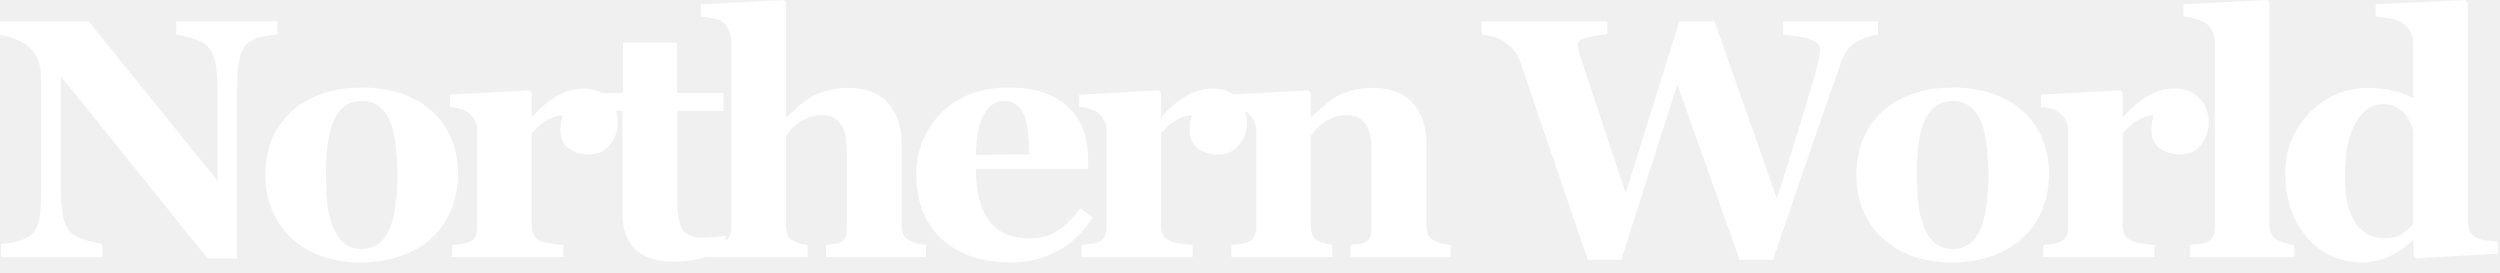
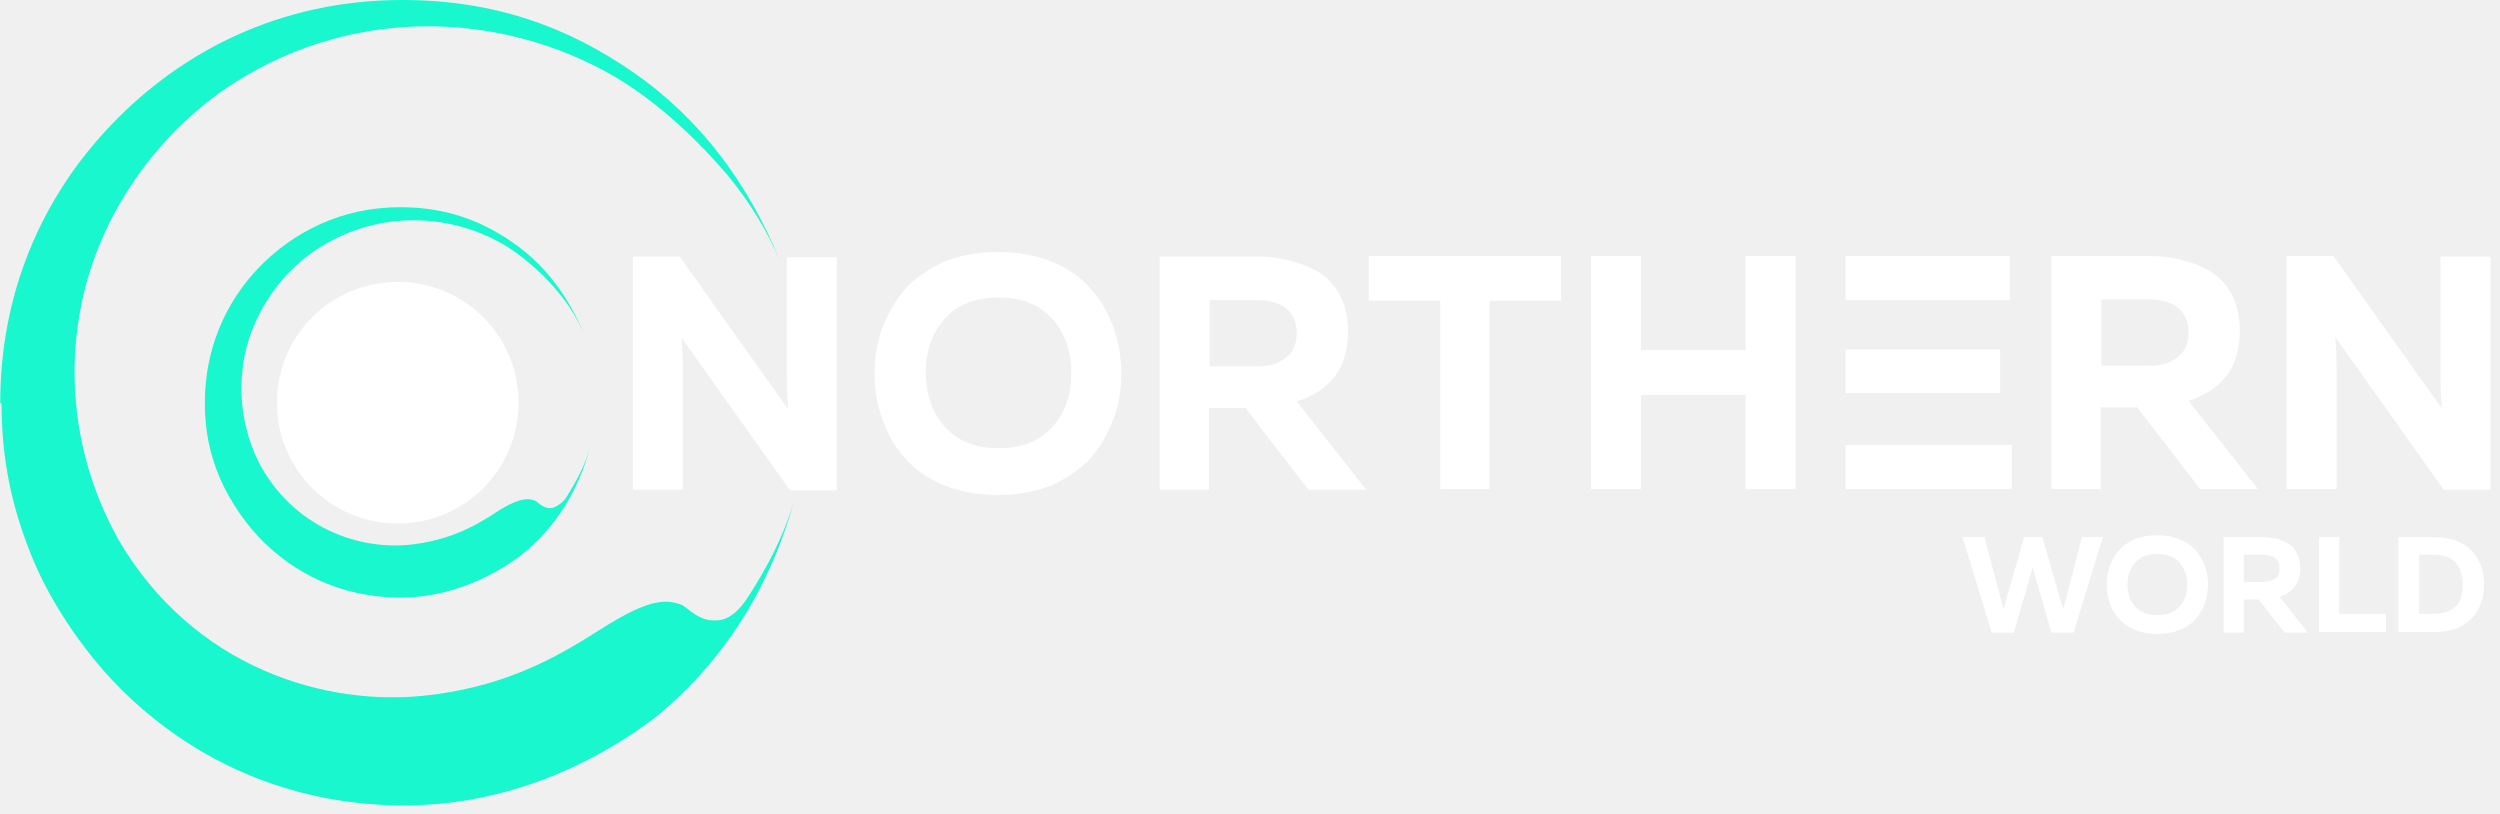
- <svg xmlns="http://www.w3.org/2000/svg" width="147" height="16" viewBox="0 0 147 16" fill="none">
-   <path d="M16.309 2.021C16.126 2.041 15.866 2.077 15.527 2.129C15.189 2.181 14.883 2.308 14.609 2.51C14.368 2.686 14.196 2.988 14.092 3.418C13.994 3.841 13.945 4.466 13.945 5.293V15.195H12.207L3.574 4.482V10.986C3.574 11.794 3.626 12.409 3.73 12.832C3.841 13.249 4.017 13.555 4.258 13.75C4.434 13.893 4.714 14.02 5.098 14.131C5.482 14.242 5.788 14.316 6.016 14.355V15.117H0.059V14.355C0.312 14.336 0.602 14.29 0.928 14.219C1.26 14.141 1.536 14.023 1.758 13.867C2.012 13.678 2.184 13.395 2.275 13.018C2.373 12.633 2.422 11.992 2.422 11.094V4.531C2.422 4.206 2.37 3.9 2.266 3.613C2.168 3.32 2.012 3.07 1.797 2.861C1.569 2.64 1.305 2.467 1.006 2.344C0.713 2.214 0.378 2.113 0 2.041V1.26H5.215L12.793 10.635V5.391C12.793 4.557 12.738 3.939 12.627 3.535C12.516 3.125 12.341 2.822 12.1 2.627C11.911 2.477 11.631 2.35 11.26 2.246C10.889 2.135 10.589 2.061 10.361 2.021V1.26H16.309V2.021Z" fill="white" />
-   <path d="M25.451 6.582C25.933 7.031 26.3 7.568 26.554 8.193C26.808 8.818 26.935 9.495 26.935 10.225C26.935 10.947 26.808 11.631 26.554 12.275C26.307 12.913 25.942 13.46 25.46 13.916C24.946 14.404 24.331 14.779 23.615 15.039C22.905 15.3 22.091 15.43 21.173 15.43C20.379 15.43 19.647 15.316 18.976 15.088C18.312 14.86 17.723 14.518 17.209 14.062C16.714 13.626 16.323 13.089 16.037 12.451C15.75 11.807 15.607 11.087 15.607 10.293C15.607 9.512 15.731 8.818 15.978 8.213C16.232 7.601 16.61 7.057 17.111 6.582C17.593 6.126 18.185 5.775 18.888 5.527C19.598 5.273 20.389 5.146 21.261 5.146C22.173 5.146 22.974 5.273 23.664 5.527C24.36 5.775 24.956 6.126 25.451 6.582ZM22.951 13.35C23.094 12.985 23.198 12.542 23.263 12.021C23.335 11.501 23.371 10.895 23.371 10.205C23.371 9.749 23.338 9.229 23.273 8.643C23.208 8.057 23.11 7.594 22.98 7.256C22.824 6.846 22.606 6.523 22.326 6.289C22.052 6.055 21.704 5.938 21.281 5.938C20.819 5.938 20.448 6.064 20.168 6.318C19.894 6.572 19.683 6.901 19.533 7.305C19.396 7.676 19.302 8.112 19.25 8.613C19.198 9.108 19.172 9.626 19.172 10.166C19.172 10.876 19.194 11.465 19.24 11.934C19.285 12.396 19.396 12.861 19.572 13.33C19.722 13.734 19.936 14.053 20.216 14.287C20.496 14.521 20.851 14.639 21.281 14.639C21.672 14.639 22.007 14.531 22.287 14.316C22.567 14.095 22.788 13.773 22.951 13.35Z" fill="white" />
-   <path d="M36.322 7.217C36.322 7.712 36.169 8.148 35.862 8.525C35.556 8.896 35.153 9.082 34.652 9.082C34.176 9.082 33.773 8.962 33.441 8.721C33.115 8.48 32.952 8.125 32.952 7.656C32.952 7.428 32.969 7.253 33.001 7.129C33.034 6.999 33.063 6.878 33.089 6.768C32.79 6.781 32.474 6.885 32.142 7.08C31.81 7.275 31.517 7.536 31.263 7.861V13.223C31.263 13.45 31.299 13.639 31.37 13.789C31.442 13.939 31.562 14.056 31.732 14.141C31.875 14.212 32.106 14.274 32.425 14.326C32.751 14.372 32.985 14.398 33.128 14.404V15.117H26.595V14.404C26.758 14.391 26.92 14.375 27.083 14.355C27.253 14.329 27.396 14.297 27.513 14.258C27.721 14.186 27.864 14.075 27.943 13.926C28.021 13.776 28.06 13.581 28.06 13.34V7.656C28.06 7.422 28.004 7.214 27.894 7.031C27.783 6.842 27.65 6.693 27.493 6.582C27.376 6.504 27.226 6.439 27.044 6.387C26.868 6.335 26.673 6.299 26.458 6.279V5.566L31.116 5.312L31.263 5.459V6.875H31.302C31.751 6.354 32.226 5.947 32.728 5.654C33.236 5.355 33.763 5.205 34.31 5.205C34.915 5.205 35.4 5.394 35.765 5.771C36.136 6.143 36.322 6.624 36.322 7.217Z" fill="white" />
-   <path d="M42.671 14.668C42.254 14.85 41.808 15.013 41.333 15.156C40.858 15.306 40.278 15.381 39.594 15.381C38.579 15.381 37.824 15.133 37.329 14.639C36.841 14.144 36.596 13.438 36.596 12.52V6.523H34.839V5.469H36.636V2.51H39.809V5.469H42.544V6.523H39.829V11.875C39.829 12.637 39.933 13.177 40.141 13.496C40.356 13.815 40.737 13.975 41.284 13.975C41.46 13.975 41.704 13.962 42.016 13.935C42.329 13.909 42.547 13.88 42.671 13.848V14.668Z" fill="white" />
-   <path d="M54.45 15.117H48.571V14.404C48.701 14.391 48.854 14.375 49.03 14.355C49.206 14.336 49.336 14.303 49.42 14.258C49.557 14.186 49.651 14.082 49.703 13.945C49.762 13.809 49.791 13.607 49.791 13.34V8.77C49.791 8.099 49.664 7.598 49.41 7.266C49.163 6.934 48.808 6.768 48.346 6.768C48.086 6.768 47.842 6.807 47.614 6.885C47.392 6.963 47.174 7.077 46.959 7.227C46.771 7.357 46.618 7.49 46.5 7.627C46.39 7.764 46.295 7.884 46.217 7.988V13.232C46.217 13.473 46.246 13.665 46.305 13.809C46.364 13.945 46.474 14.059 46.637 14.15C46.735 14.209 46.862 14.261 47.018 14.307C47.181 14.352 47.337 14.385 47.487 14.404V15.117H41.549V14.404C41.718 14.391 41.881 14.375 42.038 14.355C42.2 14.336 42.343 14.303 42.467 14.258C42.675 14.18 42.816 14.069 42.887 13.926C42.965 13.776 43.004 13.581 43.004 13.34V2.451C43.004 2.243 42.956 2.021 42.858 1.787C42.76 1.553 42.623 1.377 42.448 1.26C42.317 1.175 42.129 1.11 41.881 1.064C41.634 1.012 41.413 0.98 41.217 0.967V0.254L46.071 0L46.217 0.156V6.875H46.256C46.504 6.654 46.725 6.455 46.92 6.279C47.122 6.097 47.366 5.915 47.653 5.732C47.894 5.576 48.206 5.443 48.59 5.332C48.981 5.221 49.401 5.166 49.85 5.166C50.905 5.166 51.696 5.469 52.223 6.074C52.757 6.68 53.024 7.477 53.024 8.467V13.252C53.024 13.493 53.06 13.685 53.131 13.828C53.203 13.971 53.336 14.085 53.532 14.17C53.649 14.222 53.779 14.268 53.922 14.307C54.066 14.346 54.241 14.378 54.45 14.404V15.117Z" fill="white" />
-   <path d="M64.246 12.783C64.018 13.154 63.742 13.506 63.416 13.838C63.097 14.163 62.732 14.443 62.322 14.678C61.886 14.925 61.443 15.111 60.994 15.234C60.551 15.365 60.04 15.43 59.461 15.43C58.497 15.43 57.664 15.293 56.961 15.02C56.264 14.746 55.688 14.378 55.232 13.916C54.777 13.454 54.435 12.91 54.207 12.285C53.986 11.654 53.875 10.97 53.875 10.234C53.875 9.57 53.995 8.936 54.236 8.33C54.484 7.718 54.832 7.174 55.281 6.699C55.724 6.237 56.281 5.863 56.951 5.576C57.628 5.29 58.383 5.146 59.217 5.146C60.128 5.146 60.877 5.257 61.463 5.479C62.049 5.7 62.534 6.006 62.918 6.396C63.289 6.768 63.559 7.207 63.728 7.715C63.898 8.216 63.982 8.743 63.982 9.297V9.932H57.381C57.381 11.266 57.638 12.282 58.152 12.979C58.667 13.675 59.484 14.023 60.603 14.023C61.215 14.023 61.766 13.857 62.254 13.525C62.742 13.187 63.159 12.76 63.504 12.246L64.246 12.783ZM60.516 9.072C60.516 8.682 60.496 8.281 60.457 7.871C60.418 7.461 60.35 7.126 60.252 6.865C60.141 6.559 59.988 6.328 59.793 6.172C59.604 6.016 59.363 5.938 59.07 5.938C58.569 5.938 58.169 6.191 57.869 6.699C57.57 7.207 57.407 8.011 57.381 9.111L60.516 9.072Z" fill="white" />
-   <path d="M73.32 7.217C73.32 7.712 73.167 8.148 72.861 8.525C72.555 8.896 72.151 9.082 71.65 9.082C71.175 9.082 70.771 8.962 70.439 8.721C70.114 8.48 69.951 8.125 69.951 7.656C69.951 7.428 69.967 7.253 70 7.129C70.032 6.999 70.061 6.878 70.088 6.768C69.788 6.781 69.472 6.885 69.14 7.08C68.808 7.275 68.515 7.536 68.261 7.861V13.223C68.261 13.45 68.297 13.639 68.369 13.789C68.44 13.939 68.561 14.056 68.73 14.141C68.873 14.212 69.104 14.274 69.423 14.326C69.749 14.372 69.983 14.398 70.127 14.404V15.117H63.593V14.404C63.756 14.391 63.919 14.375 64.082 14.355C64.251 14.329 64.394 14.297 64.511 14.258C64.72 14.186 64.863 14.075 64.941 13.926C65.019 13.776 65.058 13.581 65.058 13.34V7.656C65.058 7.422 65.003 7.214 64.892 7.031C64.781 6.842 64.648 6.693 64.492 6.582C64.375 6.504 64.225 6.439 64.043 6.387C63.867 6.335 63.672 6.299 63.457 6.279V5.566L68.115 5.312L68.261 5.459V6.875H68.3C68.75 6.354 69.225 5.947 69.726 5.654C70.234 5.355 70.761 5.205 71.308 5.205C71.914 5.205 72.399 5.394 72.763 5.771C73.134 6.143 73.32 6.624 73.32 7.217Z" fill="white" />
-   <path d="M85.294 15.117H79.415V14.404C79.539 14.391 79.689 14.375 79.865 14.355C80.04 14.336 80.174 14.303 80.265 14.258C80.402 14.186 80.499 14.082 80.558 13.945C80.616 13.809 80.646 13.607 80.646 13.34V8.77C80.646 8.105 80.522 7.607 80.275 7.275C80.034 6.937 79.676 6.768 79.2 6.768C78.94 6.768 78.696 6.807 78.468 6.885C78.247 6.963 78.028 7.077 77.814 7.227C77.625 7.357 77.472 7.49 77.355 7.627C77.244 7.764 77.15 7.884 77.072 7.988V13.232C77.072 13.46 77.104 13.652 77.169 13.809C77.234 13.958 77.342 14.072 77.491 14.15C77.596 14.209 77.726 14.261 77.882 14.307C78.038 14.352 78.191 14.385 78.341 14.404V15.117H72.403V14.404C72.566 14.391 72.729 14.375 72.892 14.355C73.061 14.329 73.204 14.297 73.322 14.258C73.53 14.186 73.673 14.075 73.751 13.926C73.829 13.776 73.868 13.581 73.868 13.34V7.656C73.868 7.454 73.816 7.256 73.712 7.061C73.608 6.865 73.471 6.706 73.302 6.582C73.185 6.504 73.035 6.439 72.853 6.387C72.677 6.335 72.482 6.299 72.267 6.279V5.566L76.925 5.312L77.072 5.459V6.875H77.111C77.293 6.712 77.514 6.517 77.775 6.289C78.035 6.061 78.276 5.876 78.497 5.732C78.738 5.576 79.054 5.443 79.445 5.332C79.835 5.221 80.252 5.166 80.695 5.166C81.756 5.166 82.55 5.469 83.077 6.074C83.611 6.673 83.878 7.471 83.878 8.467V13.252C83.878 13.493 83.914 13.685 83.986 13.828C84.057 13.971 84.191 14.085 84.386 14.17C84.49 14.216 84.617 14.261 84.767 14.307C84.923 14.352 85.099 14.385 85.294 14.404V15.117Z" fill="white" />
-   <path d="M110.424 2.041C110.222 2.061 110.021 2.106 109.819 2.178C109.617 2.243 109.418 2.327 109.223 2.432C108.924 2.601 108.709 2.786 108.579 2.988C108.455 3.19 108.341 3.434 108.237 3.721C107.879 4.71 107.325 6.296 106.577 8.477C105.834 10.658 105.06 12.923 104.252 15.273H102.289L98.627 4.971L95.327 15.273H93.364C92.276 12.109 91.443 9.674 90.864 7.969C90.284 6.257 89.796 4.821 89.399 3.662C89.275 3.311 89.135 3.057 88.979 2.9C88.823 2.738 88.621 2.575 88.373 2.412C88.198 2.295 88.009 2.21 87.807 2.158C87.612 2.1 87.384 2.054 87.123 2.021V1.26H94.516V2.002C94.08 2.054 93.754 2.106 93.54 2.158C93.325 2.204 93.155 2.253 93.032 2.305C92.915 2.357 92.843 2.412 92.817 2.471C92.791 2.529 92.778 2.581 92.778 2.627C92.778 2.718 92.787 2.806 92.807 2.891C92.833 2.975 92.859 3.073 92.885 3.184C93.041 3.691 93.357 4.655 93.832 6.074C94.308 7.493 94.894 9.255 95.59 11.357L98.745 1.26H100.815L104.477 11.67C105.017 9.997 105.447 8.63 105.766 7.568C106.092 6.507 106.365 5.599 106.586 4.844C106.717 4.382 106.821 3.994 106.899 3.682C106.977 3.369 107.016 3.099 107.016 2.871C107.016 2.734 106.951 2.617 106.821 2.52C106.697 2.422 106.528 2.337 106.313 2.266C106.131 2.207 105.893 2.161 105.6 2.129C105.314 2.09 105.063 2.061 104.848 2.041V1.26H110.424V2.041Z" fill="white" />
-   <path d="M119 6.582C119.482 7.031 119.85 7.568 120.104 8.193C120.357 8.818 120.484 9.495 120.484 10.225C120.484 10.947 120.357 11.631 120.104 12.275C119.856 12.913 119.492 13.46 119.01 13.916C118.495 14.404 117.88 14.779 117.164 15.039C116.454 15.3 115.641 15.43 114.723 15.43C113.928 15.43 113.196 15.316 112.525 15.088C111.861 14.86 111.272 14.518 110.758 14.062C110.263 13.626 109.872 13.089 109.586 12.451C109.299 11.807 109.156 11.087 109.156 10.293C109.156 9.512 109.28 8.818 109.527 8.213C109.781 7.601 110.159 7.057 110.66 6.582C111.142 6.126 111.734 5.775 112.438 5.527C113.147 5.273 113.938 5.146 114.811 5.146C115.722 5.146 116.523 5.273 117.213 5.527C117.91 5.775 118.505 6.126 119 6.582ZM116.5 13.35C116.643 12.985 116.747 12.542 116.812 12.021C116.884 11.501 116.92 10.895 116.92 10.205C116.92 9.749 116.887 9.229 116.822 8.643C116.757 8.057 116.66 7.594 116.529 7.256C116.373 6.846 116.155 6.523 115.875 6.289C115.602 6.055 115.253 5.938 114.83 5.938C114.368 5.938 113.997 6.064 113.717 6.318C113.443 6.572 113.232 6.901 113.082 7.305C112.945 7.676 112.851 8.112 112.799 8.613C112.747 9.108 112.721 9.626 112.721 10.166C112.721 10.876 112.743 11.465 112.789 11.934C112.835 12.396 112.945 12.861 113.121 13.33C113.271 13.734 113.486 14.053 113.766 14.287C114.046 14.521 114.4 14.639 114.83 14.639C115.221 14.639 115.556 14.531 115.836 14.316C116.116 14.095 116.337 13.773 116.5 13.35Z" fill="white" />
-   <path d="M129.871 7.217C129.871 7.712 129.718 8.148 129.412 8.525C129.106 8.896 128.702 9.082 128.201 9.082C127.726 9.082 127.322 8.962 126.99 8.721C126.664 8.48 126.502 8.125 126.502 7.656C126.502 7.428 126.518 7.253 126.55 7.129C126.583 6.999 126.612 6.878 126.638 6.768C126.339 6.781 126.023 6.885 125.691 7.08C125.359 7.275 125.066 7.536 124.812 7.861V13.223C124.812 13.45 124.848 13.639 124.92 13.789C124.991 13.939 125.112 14.056 125.281 14.141C125.424 14.212 125.655 14.274 125.974 14.326C126.3 14.372 126.534 14.398 126.677 14.404V15.117H120.144V14.404C120.307 14.391 120.47 14.375 120.632 14.355C120.802 14.329 120.945 14.297 121.062 14.258C121.27 14.186 121.414 14.075 121.492 13.926C121.57 13.776 121.609 13.581 121.609 13.34V7.656C121.609 7.422 121.554 7.214 121.443 7.031C121.332 6.842 121.199 6.693 121.043 6.582C120.925 6.504 120.776 6.439 120.593 6.387C120.418 6.335 120.222 6.299 120.007 6.279V5.566L124.666 5.312L124.812 5.459V6.875H124.851C125.3 6.354 125.776 5.947 126.277 5.654C126.785 5.355 127.312 5.205 127.859 5.205C128.464 5.205 128.949 5.394 129.314 5.771C129.685 6.143 129.871 6.624 129.871 7.217Z" fill="white" />
-   <path d="M134.902 15.117H128.779V14.404C128.948 14.391 129.111 14.375 129.267 14.355C129.43 14.336 129.573 14.303 129.696 14.258C129.905 14.18 130.045 14.069 130.116 13.926C130.195 13.776 130.234 13.581 130.234 13.34V2.52C130.234 2.272 130.182 2.044 130.077 1.836C129.98 1.621 129.846 1.458 129.677 1.348C129.547 1.263 129.348 1.182 129.081 1.104C128.821 1.025 128.59 0.98 128.388 0.967V0.254L133.3 0L133.446 0.156V13.213C133.446 13.454 133.489 13.649 133.573 13.799C133.658 13.949 133.795 14.066 133.984 14.15C134.114 14.209 134.251 14.261 134.394 14.307C134.537 14.352 134.706 14.385 134.902 14.404V15.117Z" fill="white" />
-   <path d="M146.876 14.912L142.061 15.195L141.915 15.059V14.16L141.846 14.141C141.527 14.486 141.095 14.788 140.548 15.049C140.007 15.303 139.46 15.43 138.907 15.43C137.592 15.43 136.508 14.941 135.655 13.965C134.802 12.988 134.376 11.725 134.376 10.176C134.376 8.802 134.851 7.624 135.802 6.641C136.759 5.658 137.914 5.166 139.268 5.166C139.802 5.166 140.304 5.228 140.772 5.352C141.241 5.469 141.615 5.609 141.895 5.771V2.578C141.895 2.337 141.846 2.113 141.749 1.904C141.651 1.689 141.521 1.523 141.358 1.406C141.156 1.263 140.902 1.162 140.596 1.104C140.297 1.038 139.994 0.993 139.688 0.967V0.254L144.962 0L145.108 0.156V12.959C145.108 13.206 145.147 13.415 145.225 13.584C145.31 13.753 145.443 13.887 145.626 13.984C145.762 14.056 145.961 14.108 146.221 14.141C146.488 14.173 146.707 14.193 146.876 14.199V14.912ZM141.895 13.174V7.656C141.85 7.507 141.785 7.34 141.7 7.158C141.622 6.976 141.511 6.803 141.368 6.641C141.238 6.504 141.062 6.383 140.841 6.279C140.626 6.175 140.382 6.123 140.108 6.123C139.457 6.123 138.923 6.491 138.507 7.227C138.09 7.962 137.882 9.001 137.882 10.342C137.882 10.869 137.917 11.344 137.989 11.768C138.067 12.184 138.201 12.565 138.389 12.91C138.578 13.255 138.819 13.525 139.112 13.721C139.412 13.916 139.77 14.014 140.186 14.014C140.583 14.014 140.912 13.939 141.173 13.789C141.433 13.633 141.674 13.428 141.895 13.174Z" fill="white" />
+ <svg xmlns="http://www.w3.org/2000/svg" width="166" height="54" viewBox="0 0 166 54" fill="none">
+   <path d="M13.602 26.74C13.602 23.289 14.895 20.141 17.224 17.726C19.467 15.44 22.616 13.758 26.584 13.758C29.559 13.758 31.931 14.62 34.088 16.13C36.245 17.64 37.754 19.71 38.789 22.211C38.358 21.219 37.797 20.27 37.107 19.451C36.417 18.588 34.907 17.036 33.096 16.044C29.473 14.103 24.815 14.017 20.89 16.648C18.389 18.373 16.75 21.047 16.233 23.678C15.715 26.395 16.233 28.983 17.397 31.096C19.812 35.236 24.125 36.573 27.446 36.142C30.551 35.754 32.277 34.417 33.398 33.727C34.476 33.123 35.037 33.037 35.554 33.252C35.899 33.511 36.201 33.813 36.676 33.727C37.064 33.597 37.409 33.339 37.625 32.993C38.272 31.958 38.832 30.923 39.177 29.716C38.401 32.605 36.891 35.021 34.649 36.832C32.363 38.557 29.559 39.678 26.584 39.678C23.262 39.678 20.114 38.514 17.57 36.056C16.362 34.891 15.284 33.295 14.637 31.829C13.903 30.147 13.602 28.551 13.602 26.74Z" fill="#19F7CE" />
+   <path d="M0.016 26.74C0.016 19.624 2.647 13.198 7.477 8.195C12.049 3.45 18.561 0 26.713 0C32.794 0 37.711 1.768 42.153 4.874C46.595 7.979 49.744 12.292 51.814 17.381C50.908 15.268 49.787 13.413 48.321 11.645C46.854 9.92 43.792 6.642 40.04 4.658C32.578 0.69 22.96 0.474 14.938 5.909C9.806 9.488 6.399 14.923 5.364 20.443C4.285 26.007 5.407 31.398 7.822 35.754C12.782 44.337 21.666 47.011 28.567 46.148C34.95 45.372 38.487 42.569 40.859 41.188C43.102 39.895 44.223 39.722 45.344 40.197C46.078 40.757 46.638 41.275 47.673 41.188C48.45 41.145 49.14 40.455 49.614 39.722C50.995 37.609 52.116 35.452 52.806 32.994C51.21 38.903 48.105 43.906 43.49 47.658C38.746 51.238 32.966 53.48 26.842 53.48C20.028 53.48 13.515 51.065 8.296 46.019C5.795 43.604 3.552 40.326 2.258 37.307C0.792 33.813 0.102 30.536 0.102 26.783L0.016 26.74Z" fill="#19F7CE" />
+   <path d="M18.389 26.74C18.389 22.297 21.968 18.718 26.411 18.718C30.853 18.718 34.433 22.297 34.433 26.74C34.433 31.182 30.853 34.762 26.411 34.762C21.968 34.762 18.389 31.182 18.389 26.74Z" fill="white" />
+   <path d="M45.344 32.52H42.023V17.036H45.129L52.331 27.172C52.288 26.525 52.245 25.835 52.245 25.058V17.079H55.566V32.563H52.461L45.258 22.427C45.301 23.074 45.344 23.765 45.344 24.541V32.52ZM58.585 27.819C58.24 26.87 58.068 25.835 58.068 24.8C58.068 23.721 58.24 22.729 58.585 21.78C58.93 20.832 59.448 19.969 60.095 19.193C60.785 18.459 61.647 17.856 62.682 17.381C63.761 16.95 64.925 16.734 66.262 16.734C67.599 16.734 68.807 16.95 69.842 17.381C70.92 17.813 71.783 18.416 72.43 19.193C73.12 19.926 73.594 20.788 73.939 21.78C74.284 22.729 74.457 23.765 74.457 24.8C74.457 25.878 74.284 26.87 73.939 27.819C73.594 28.767 73.076 29.63 72.43 30.406C71.74 31.14 70.877 31.743 69.842 32.218C68.764 32.649 67.599 32.865 66.262 32.865C64.925 32.865 63.718 32.649 62.682 32.218C61.604 31.787 60.742 31.183 60.095 30.406C59.405 29.673 58.93 28.811 58.585 27.819ZM69.885 28.336C70.748 27.387 71.136 26.223 71.136 24.756C71.136 23.333 70.704 22.125 69.885 21.177C69.022 20.228 67.858 19.753 66.305 19.753C64.753 19.753 63.545 20.228 62.725 21.177C61.863 22.125 61.475 23.29 61.475 24.756C61.475 26.18 61.906 27.387 62.725 28.336C63.588 29.285 64.753 29.759 66.305 29.759C67.858 29.759 69.022 29.285 69.885 28.336ZM80.322 32.52H77.001V17.036H83.385C84.204 17.036 84.937 17.122 85.627 17.295C86.317 17.468 86.964 17.726 87.568 18.071C88.172 18.459 88.646 18.977 88.991 19.624C89.336 20.314 89.509 21.134 89.509 22.039C89.509 24.368 88.387 25.921 86.102 26.654L90.716 32.52H86.878L82.694 27.085H80.279V32.52H80.322ZM80.322 19.926V24.325H83.514C84.247 24.325 84.894 24.153 85.368 23.765C85.843 23.419 86.102 22.859 86.102 22.125C86.102 21.392 85.843 20.832 85.368 20.444C84.894 20.099 84.247 19.926 83.471 19.926H80.279H80.322ZM90.846 16.993H103.655V19.969H98.911V32.477H95.633V19.969H90.889V16.993H90.846ZM115.904 16.993H119.225V32.477H115.904V26.223H108.96V32.477H105.639V16.993H108.96V23.247H115.904V16.993ZM122.546 16.993H133.458V19.926H127.161H125.867H122.546V16.993ZM125.867 23.204H127.161H132.811V26.093H127.161H125.867H122.546V23.204H125.867ZM125.867 29.544H127.161H133.587V32.477H122.546V29.544H125.867ZM139.539 32.477H136.218V16.993H142.601C143.42 16.993 144.154 17.079 144.844 17.252C145.534 17.424 146.181 17.683 146.785 18.028C147.388 18.416 147.863 18.934 148.208 19.581C148.553 20.271 148.725 21.09 148.725 21.996C148.725 24.325 147.604 25.878 145.318 26.611L149.933 32.477H146.094L141.911 27.042H139.496V32.477H139.539ZM139.539 19.883V24.282H142.73C143.464 24.282 144.111 24.11 144.585 23.721C145.059 23.376 145.318 22.816 145.318 22.082C145.318 21.349 145.059 20.788 144.585 20.4C144.111 20.055 143.464 19.883 142.687 19.883H139.496H139.539ZM155.152 32.477H151.831V16.993H154.936L162.139 27.128C162.095 26.482 162.052 25.791 162.052 25.015V17.036H165.373V32.52H162.268L155.065 22.384C155.109 23.031 155.152 23.721 155.152 24.498V32.477Z" fill="white" />
+   <path d="M138.159 35.667H139.626L137.685 42.008H136.218L134.968 37.695L133.717 42.008H132.25L130.31 35.667H131.776L133.027 40.455L134.407 35.667H135.614L136.995 40.455L138.245 35.667H138.159ZM140.1 40.067C139.971 39.678 139.884 39.247 139.884 38.816C139.884 38.385 139.971 37.953 140.1 37.565C140.229 37.177 140.445 36.832 140.704 36.53C140.963 36.228 141.351 35.969 141.782 35.797C142.213 35.624 142.688 35.538 143.248 35.538C143.809 35.538 144.283 35.624 144.715 35.797C145.146 35.969 145.491 36.228 145.793 36.53C146.052 36.832 146.267 37.177 146.397 37.565C146.526 37.953 146.612 38.385 146.612 38.816C146.612 39.247 146.526 39.678 146.397 40.067C146.267 40.455 146.052 40.8 145.793 41.102C145.534 41.404 145.146 41.662 144.715 41.835C144.283 42.008 143.809 42.094 143.248 42.094C142.688 42.094 142.213 42.008 141.782 41.835C141.351 41.662 141.006 41.404 140.704 41.102C140.445 40.8 140.229 40.455 140.1 40.067ZM144.715 40.282C145.06 39.894 145.232 39.42 145.232 38.816C145.232 38.212 145.06 37.738 144.715 37.349C144.37 36.961 143.895 36.789 143.248 36.789C142.601 36.789 142.127 36.961 141.782 37.349C141.437 37.738 141.264 38.212 141.264 38.816C141.264 39.42 141.437 39.894 141.782 40.282C142.127 40.67 142.601 40.843 143.248 40.843C143.895 40.843 144.37 40.67 144.715 40.282ZM148.985 42.008H147.648V35.667H150.235C150.58 35.667 150.882 35.711 151.141 35.754C151.4 35.84 151.702 35.926 151.917 36.099C152.176 36.228 152.349 36.444 152.521 36.746C152.651 37.005 152.737 37.349 152.737 37.738C152.737 38.687 152.262 39.334 151.357 39.635L153.254 42.008H151.702L149.977 39.808H148.985V42.008ZM148.985 36.875V38.643H150.278C150.58 38.643 150.839 38.557 151.055 38.428C151.27 38.298 151.357 38.04 151.357 37.738C151.357 37.436 151.27 37.22 151.055 37.048C150.839 36.918 150.58 36.832 150.278 36.832H148.985V36.875ZM153.988 35.667H155.325V40.757H158.43V41.964H153.988V35.624V35.667ZM159.249 35.667H161.621C162.7 35.667 163.519 35.969 164.08 36.53C164.641 37.091 164.942 37.867 164.942 38.816C164.942 39.765 164.641 40.541 164.08 41.102C163.519 41.662 162.7 41.964 161.621 41.964H159.249V35.624V35.667ZM163.045 40.282C163.39 39.937 163.519 39.463 163.519 38.816C163.519 38.169 163.347 37.695 163.045 37.349C162.7 37.005 162.225 36.832 161.621 36.832H160.629V40.757H161.621C162.268 40.757 162.743 40.584 163.045 40.239V40.282Z" fill="white" />
</svg>
